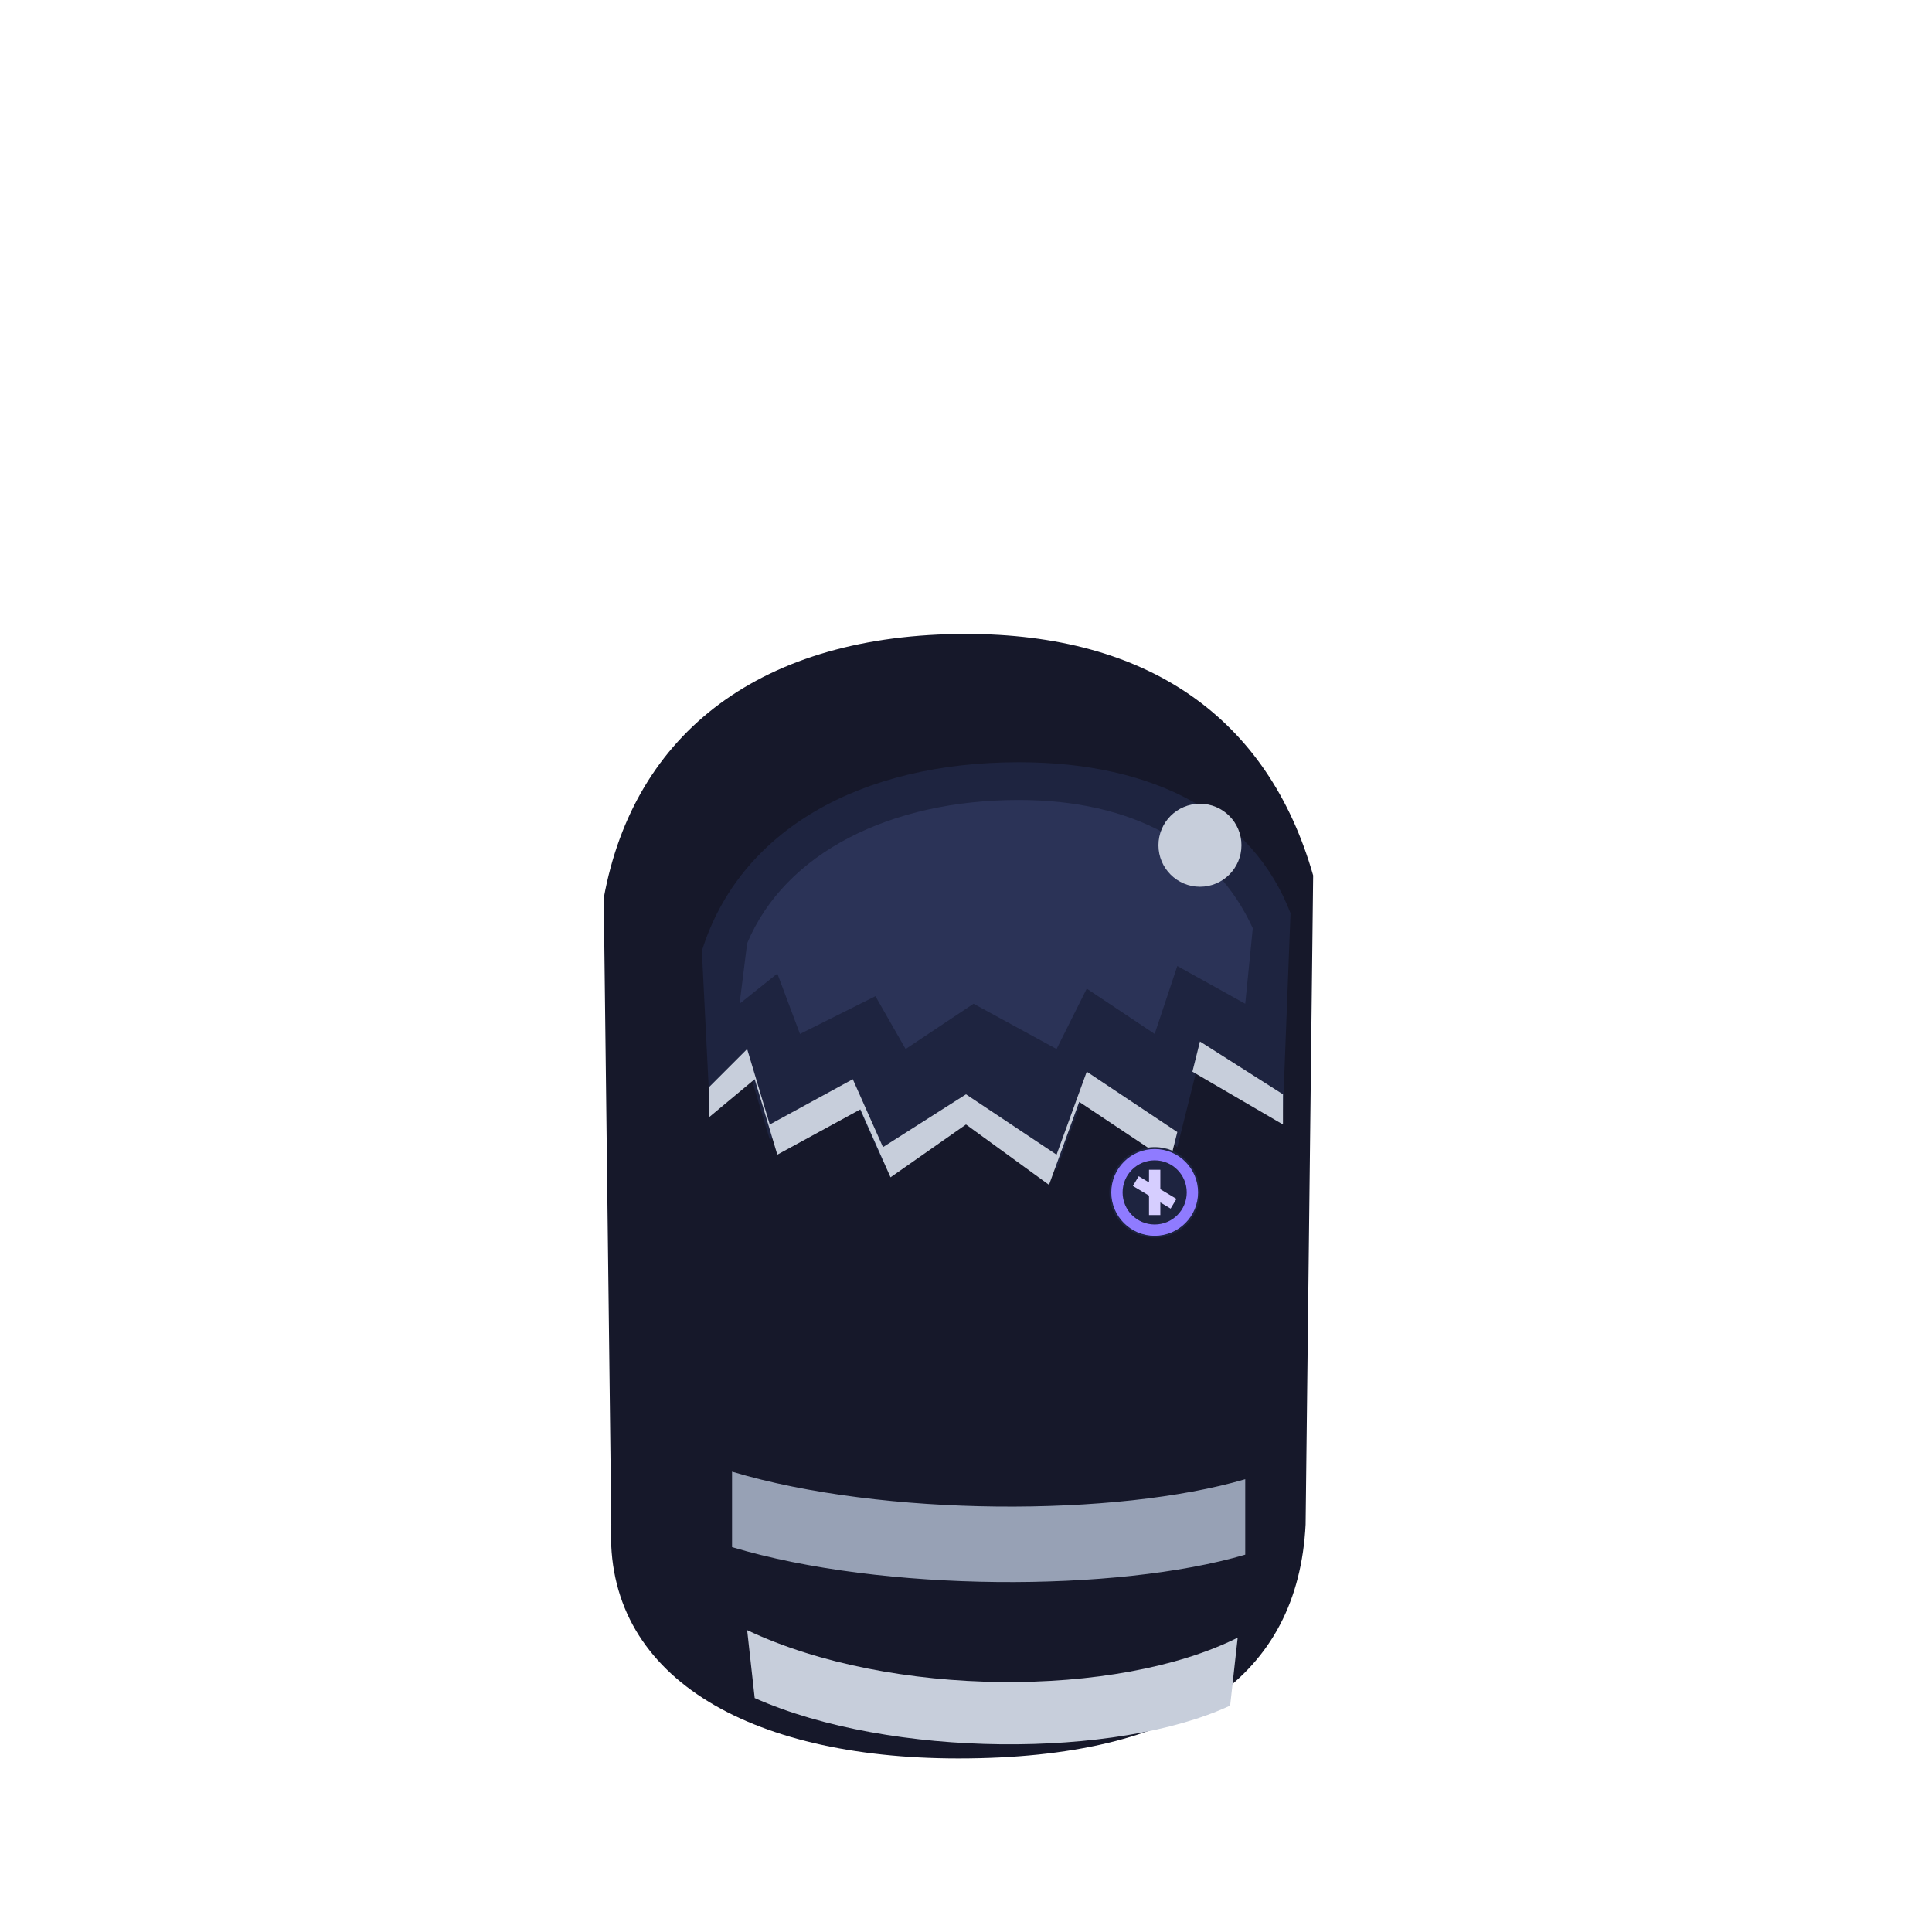
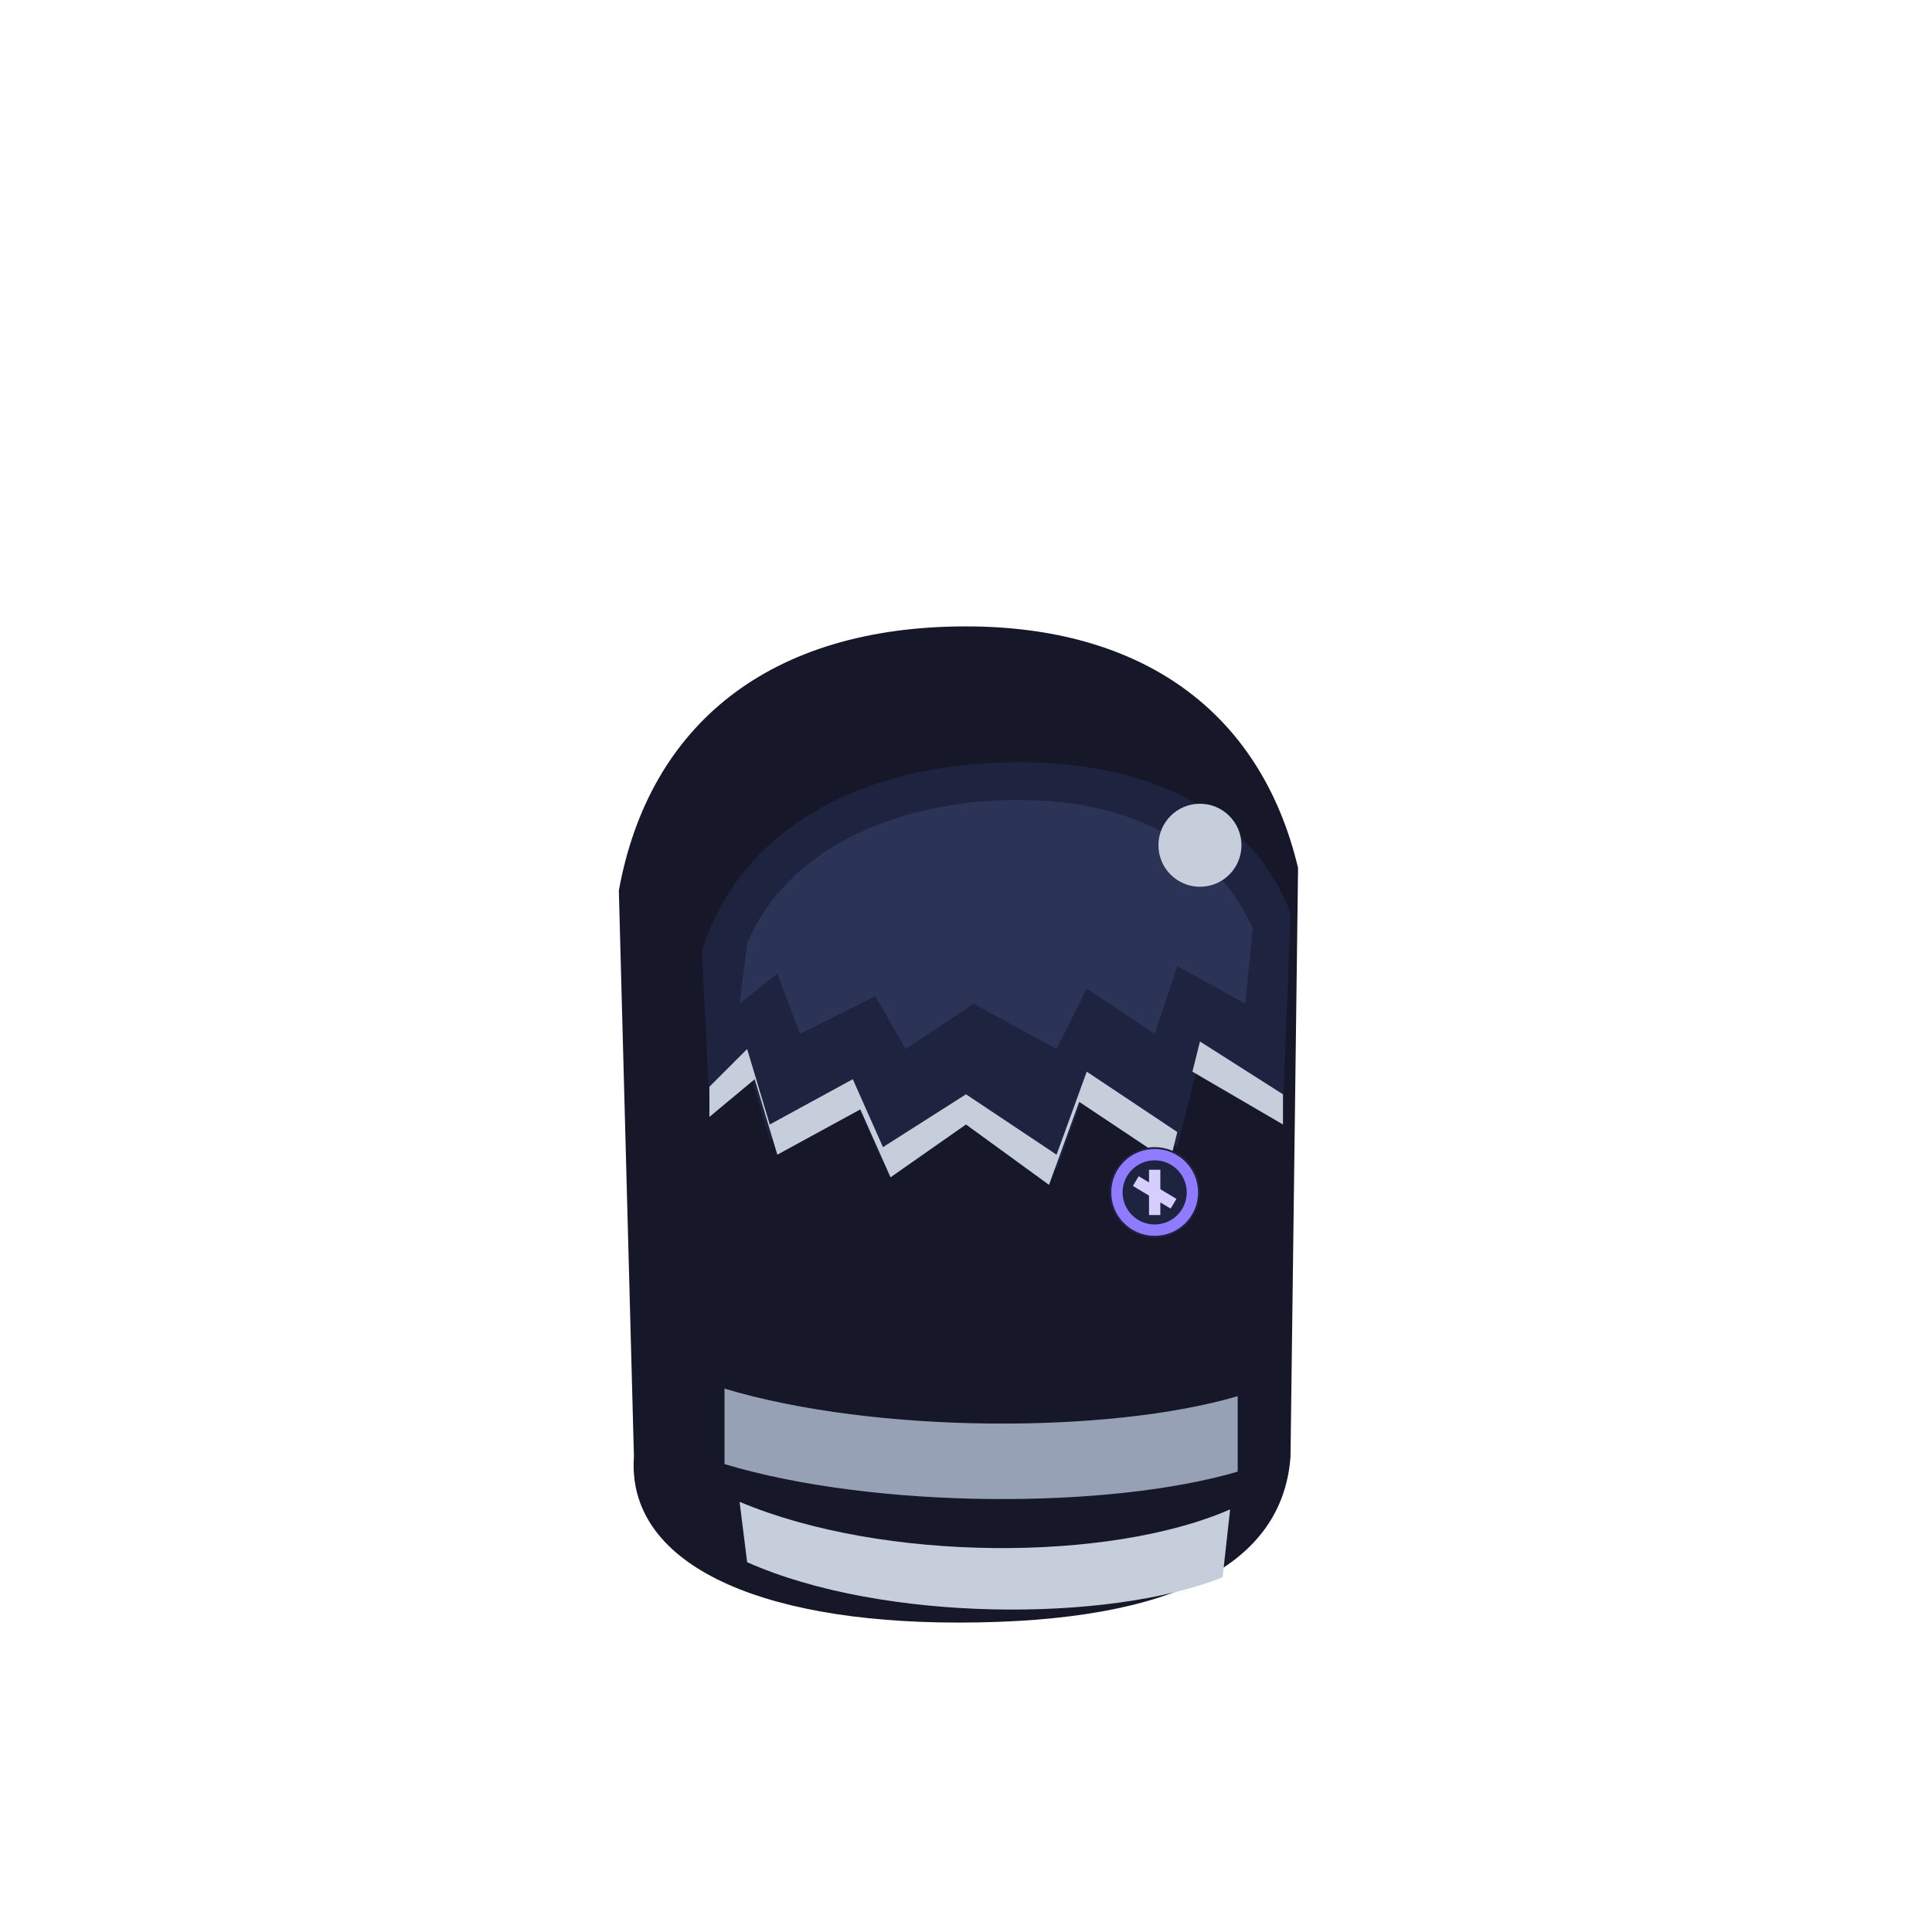
<svg xmlns="http://www.w3.org/2000/svg" viewBox="0 0 512 512" width="512" height="512">
-   <path d="M160 238 C168 194 202 168 256 168 C304 168 336 190 348 232 L346 404 C344 444 314 466 254 466 C198 466 160 444 162 404 Z" fill="#16182A" />
+   <path d="M164 236 C172 192 204 166 256 166 C302 166 334 188 344 230 L342 386 C340 414 312 430 254 430 C200 430 166 414 168 386 Z" fill="#16182A" />
  <path d="M186 252 C196 220 228 202 270 202 C306 202 332 216 342 242 L340 294 L318 280 L312 304 L288 288 L280 310 L256 294 L234 308 L226 290 L204 302 L198 282 L188 292 Z" fill="#1E2440" />
  <path d="M188 288 L198 278 L204 298 L226 286 L234 304 L256 290 L280 306 L288 284 L312 300 L318 276 L340 290 L340 298 L316 284 L310 308 L286 292 L278 314 L256 298 L236 312 L228 294 L206 306 L200 286 L188 296 Z" fill="#C7CEDB" />
  <path d="M198 250 C208 226 236 212 270 212 C300 212 322 224 332 246 L330 266 L312 256 L306 274 L288 262 L280 278 L258 266 L240 278 L232 264 L212 274 L206 258 L196 266 Z" fill="#2B3357" />
  <circle cx="318" cy="224" r="11" fill="#C7CEDB" />
  <circle cx="306" cy="316" r="12" fill="#1E2440" />
  <circle cx="306" cy="316" r="10" fill="none" stroke="#8F7BFF" stroke-width="3" />
  <path d="M306 310 L306 322 M301 313 L311 319" stroke="#D6CEFF" stroke-width="3" fill="none" />
-   <path d="M194 390 C234 402 296 402 330 392 L330 412 C296 422 234 422 194 410 Z" fill="#97A1B5" />
-   <path d="M198 432 C236 450 296 450 328 434 L326 452 C296 466 236 466 200 450 Z" fill="#C7CEDB" />
+   <path d="M192 368 C232 380 294 380 328 370 L328 390 C294 400 232 400 192 388 Z" fill="#97A1B5" />
+   <path d="M196 398 C234 414 294 414 326 400 L324 418 C294 430 234 430 198 414 Z" fill="#C7CEDB" />
</svg>
